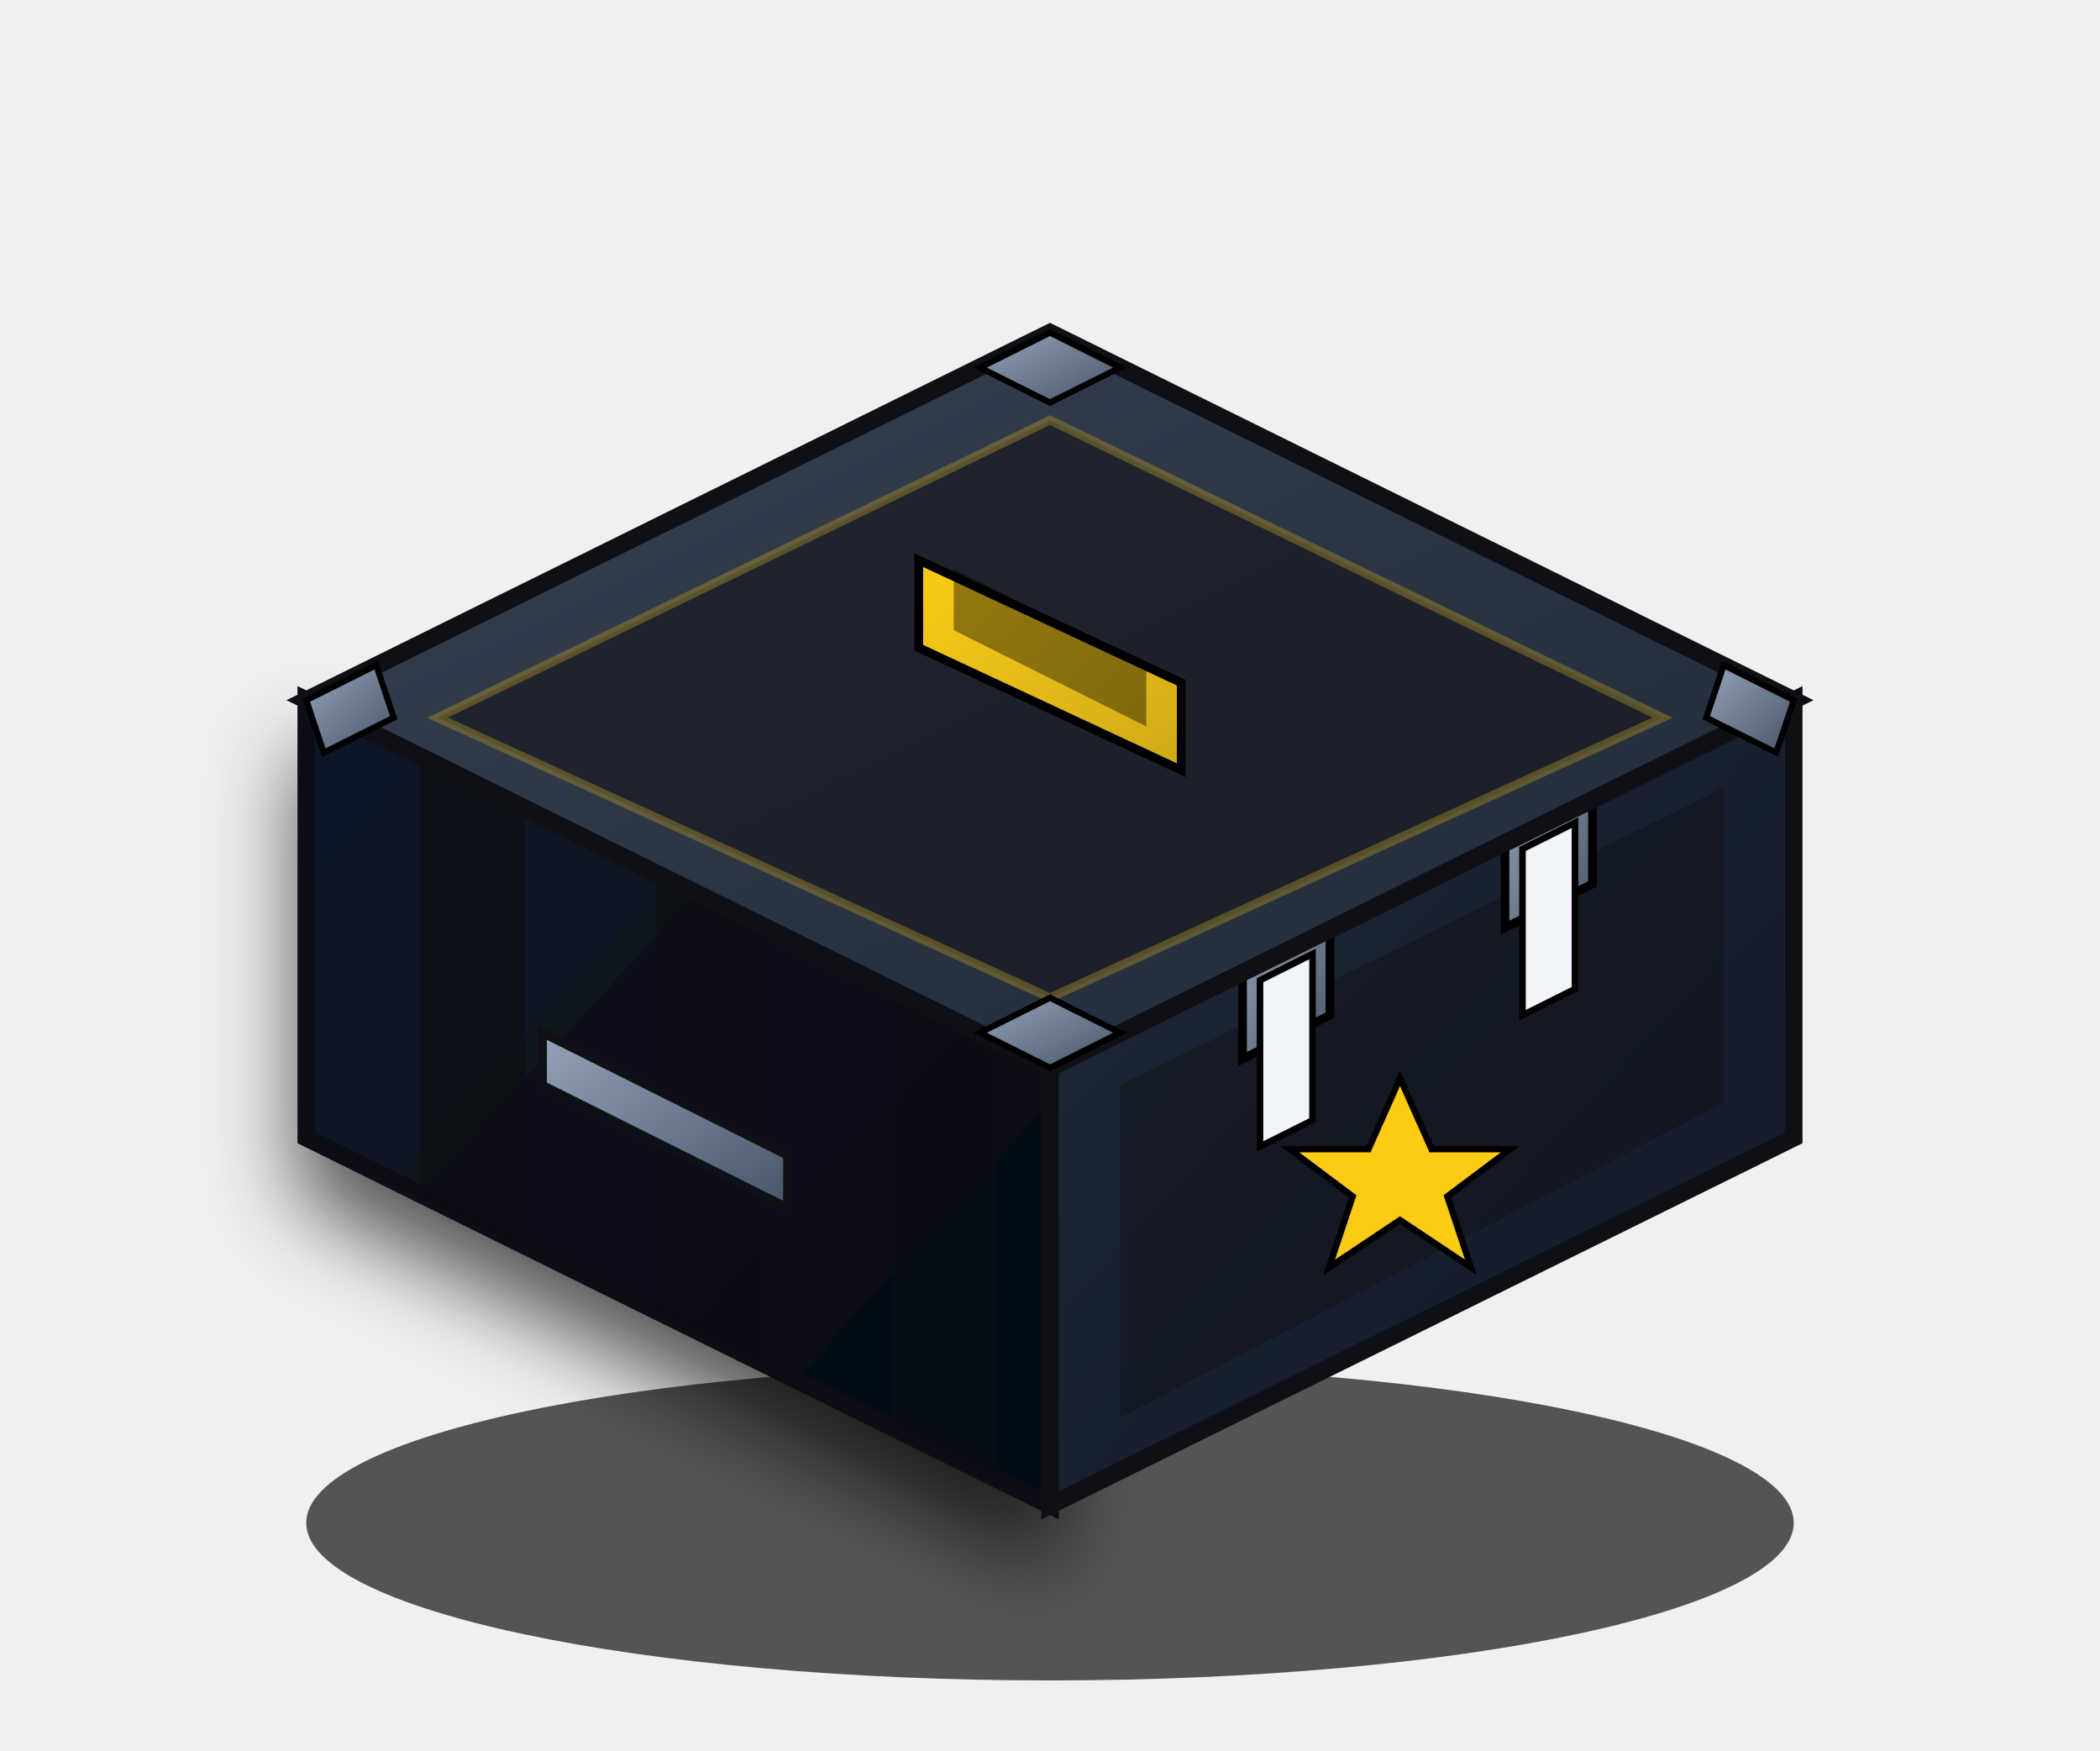
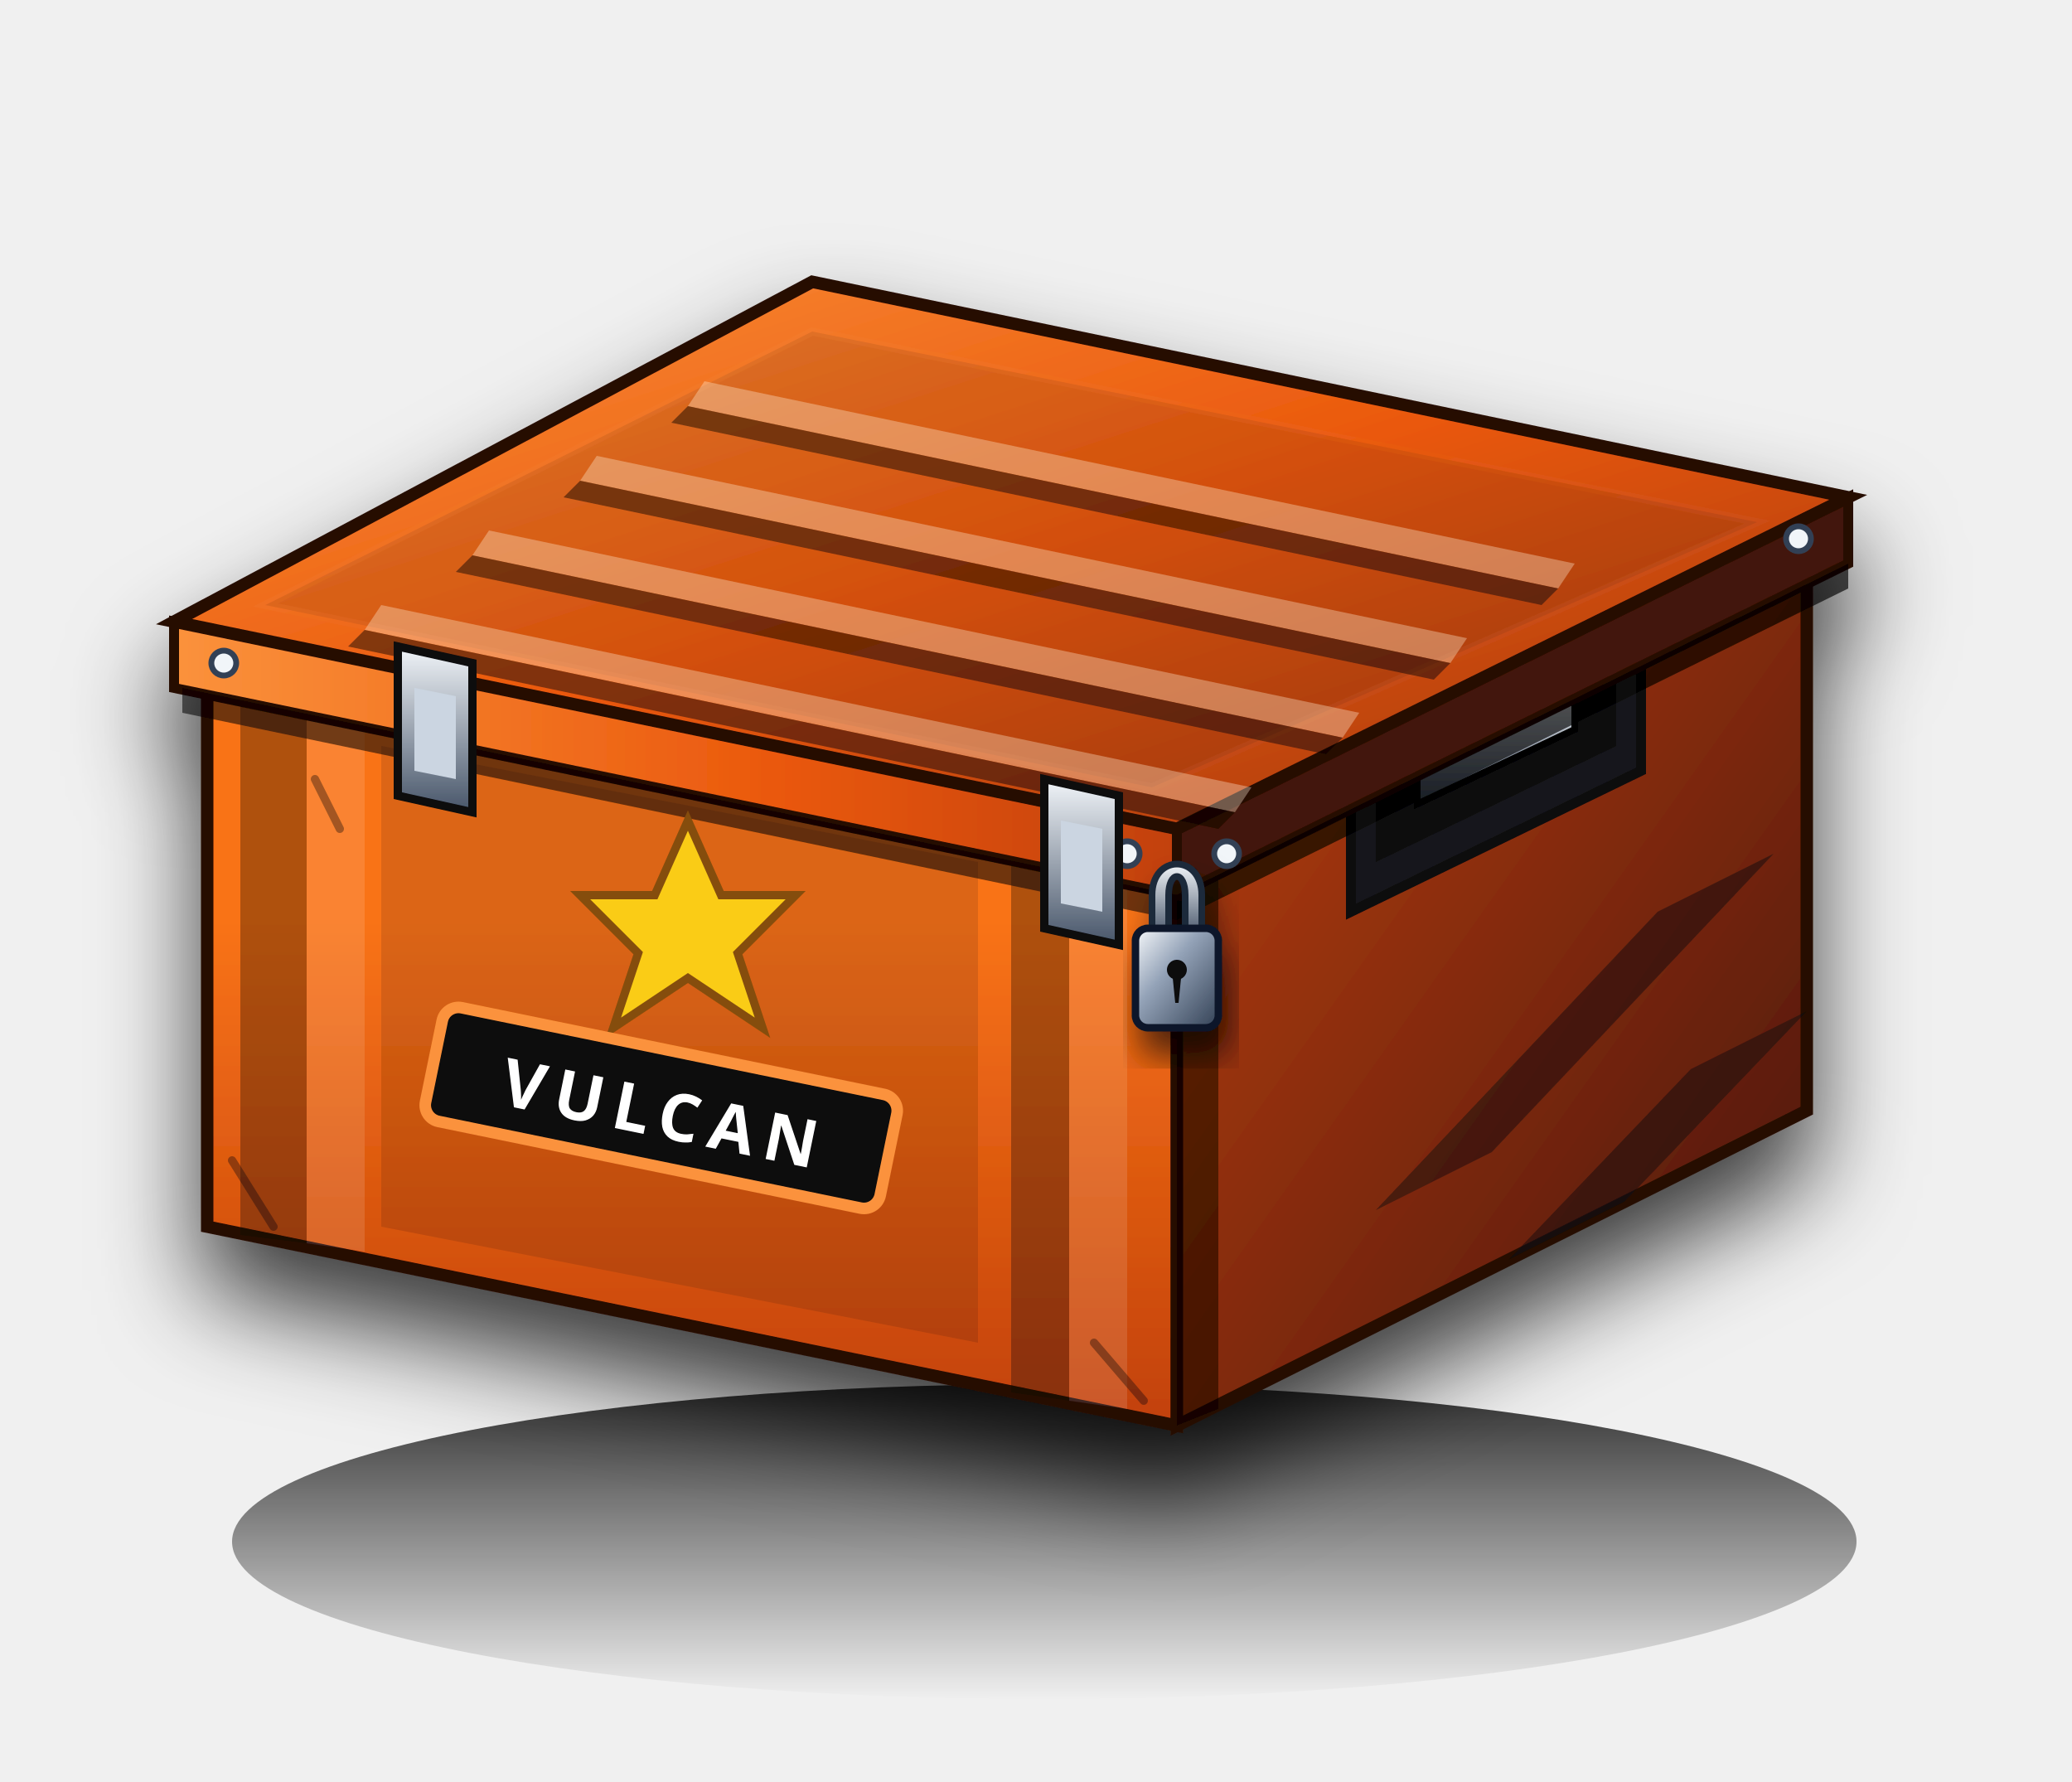
- <svg xmlns="http://www.w3.org/2000/svg" viewBox="0 0 240 200" width="100%" height="100%">
+ <svg xmlns="http://www.w3.org/2000/svg" viewBox="0 0 250 215" width="100%" height="100%">
  <defs>
-     <linearGradient id="topG" x1="0%" y1="0%" x2="100%" y2="100%">
-       <stop offset="0%" stop-color="#374151" />
-       <stop offset="100%" stop-color="#1f2937" />
+     <linearGradient id="groundG_0mtf0m" x1="0%" y1="0%" x2="0%" y2="100%">
+       <stop offset="0%" stop-color="#000000" stop-opacity="0.8" />
+       <stop offset="100%" stop-color="#000000" stop-opacity="0" />
    </linearGradient>
-     <linearGradient id="leftG" x1="0%" y1="0%" x2="100%" y2="100%">
-       <stop offset="0%" stop-color="#111827" />
-       <stop offset="100%" stop-color="#030712" />
+     <linearGradient id="topG_0mtf0m" x1="0%" y1="0%" x2="100%" y2="100%">
+       <stop offset="0%" stop-color="#fb923c" />
+       <stop offset="50%" stop-color="#ea580c" />
+       <stop offset="100%" stop-color="#9a3412" />
    </linearGradient>
-     <linearGradient id="rightG" x1="0%" y1="0%" x2="100%" y2="100%">
-       <stop offset="0%" stop-color="#1f2937" />
-       <stop offset="100%" stop-color="#111827" />
+     <linearGradient id="frontG_0mtf0m" x1="0%" y1="0%" x2="0%" y2="100%">
+       <stop offset="0%" stop-color="#f97316" />
+       <stop offset="35%" stop-color="#f97316" />
+       <stop offset="100%" stop-color="#c2410c" />
    </linearGradient>
-     <linearGradient id="accentG" x1="0%" y1="0%" x2="100%" y2="100%">
-       <stop offset="0%" stop-color="#facc15" />
-       <stop offset="100%" stop-color="#facc15" stop-opacity="0.8" />
+     <linearGradient id="sideG_0mtf0m" x1="0%" y1="0%" x2="100%" y2="100%">
+       <stop offset="0%" stop-color="#c2410c" />
+       <stop offset="100%" stop-color="#431407" />
    </linearGradient>
-     <linearGradient id="metalG" x1="0%" y1="0%" x2="100%" y2="100%">
-       <stop offset="0%" stop-color="#94a3b8" />
+     <linearGradient id="rimG_0mtf0m" x1="0%" y1="0%" x2="100%" y2="0%">
+       <stop offset="0%" stop-color="#fb923c" />
+       <stop offset="60%" stop-color="#ea580c" />
+       <stop offset="100%" stop-color="#c2410c" />
+     </linearGradient>
+     <linearGradient id="padlockG_0mtf0m" x1="0%" y1="0%" x2="100%" y2="100%">
+       <stop offset="0%" stop-color="#f8fafc" />
+       <stop offset="40%" stop-color="#94a3b8" />
+       <stop offset="100%" stop-color="#334155" />
+     </linearGradient>
+     <linearGradient id="steelG_0mtf0m" x1="0%" y1="0%" x2="0%" y2="100%">
+       <stop offset="0%" stop-color="#f1f5f9" />
      <stop offset="100%" stop-color="#475569" />
    </linearGradient>
-     <filter id="shadow" x="-20%" y="-20%" width="140%" height="140%">
-       <feDropShadow dx="0" dy="6" stdDeviation="5" flood-color="#000" flood-opacity="0.65" />
+     <filter id="softShad_0mtf0m" x="-30%" y="-30%" width="160%" height="160%">
+       <feDropShadow dx="0" dy="7" stdDeviation="6" flood-color="#000000" flood-opacity="0.75" />
+     </filter>
+     <filter id="lockShad_0mtf0m" x="-25%" y="-25%" width="150%" height="150%">
+       <feDropShadow dx="1" dy="3" stdDeviation="2" flood-color="#000000" flood-opacity="0.65" />
    </filter>
  </defs>
-   <ellipse cx="120" cy="174" rx="85" ry="18" fill="#000000" opacity="0.65" />
-   <polygon points="35,80 120,122 120,172 35,130" fill="url(#leftG)" stroke="#0f1015" stroke-width="2" filter="url(#shadow)" />
-   <polygon points="48,87 60,93 60,143 48,137" fill="#0c0d12" opacity="0.6" />
-   <polygon points="75,100 87,106 87,156 75,150" fill="#0c0d12" opacity="0.6" />
-   <polygon points="102,113 114,119 114,169 102,163" fill="#0c0d12" opacity="0.6" />
-   <polygon points="62,118 90,132 90,138 62,124" fill="url(#metalG)" stroke="#0f1015" stroke-width="1" />
-   <polygon points="120,122 205,80 205,130 120,172" fill="url(#rightG)" stroke="#0f1015" stroke-width="2" />
-   <polygon points="128,124 197,90 197,126 128,162" fill="#0c0d12" opacity="0.4" />
-   <polygon points="142,108 152,103 152,116 142,121" fill="url(#metalG)" stroke="#000" stroke-width="1" />
-   <polygon points="144,112 150,109 150,128 144,131" fill="#f1f5f9" stroke="#000" stroke-width="0.75" />
-   <polygon points="172,93 182,88 182,101 172,106" fill="url(#metalG)" stroke="#000" stroke-width="1" />
-   <polygon points="174,97 180,94 180,113 174,116" fill="#f1f5f9" stroke="#000" stroke-width="0.75" />
-   <g transform="translate(160, 134) scale(0.9)">
-     <polygon points="0,-12 4,-3 14,-3 6,3 9,12 0,6 -9,12 -6,3 -14,-3 -4,-3" fill="#facc15" stroke="#000" stroke-width="0.8" />
+   <ellipse cx="126" cy="186" rx="98" ry="19" fill="url(#groundG_0mtf0m)" />
+   <g filter="url(#softShad_0mtf0m)">
+     <polygon points="25,78 142,102 142,172 25,148" fill="url(#frontG_0mtf0m)" stroke="#270a03" stroke-width="1.5" />
+     <polygon points="29,81 37,83 37,150 29,149" fill="#000000" opacity="0.3" />
+     <polygon points="37,83 44,84 44,151 37,150" fill="#ffffff" opacity="0.12" />
+     <polygon points="122,100 129,101 129,169 122,168" fill="#000000" opacity="0.3" />
+     <polygon points="129,101 136,102 136,170 129,169" fill="#ffffff" opacity="0.12" />
+     <polygon points="46,90 118,104 118,162 46,148" fill="#000000" opacity="0.12" />
+     <path d="M 28,140 L 33,148 M 132,162 L 138,169 M 38,94 L 41,100" stroke="#000000" opacity="0.35" stroke-width="1" stroke-linecap="round" />
+     <polygon points="142,102 218,64 218,134 142,172" fill="url(#sideG_0mtf0m)" stroke="#270a03" stroke-width="1.5" />
+     <polygon points="142,102 147,100 147,170 142,172" fill="#000000" opacity="0.45" />
+     <g opacity="0.45">
+       <polygon points="166,146 180,139 214,103 200,110" fill="#09090b" />
+       <polygon points="182,152 196,145 218,122 204,129" fill="#09090b" />
+     </g>
+     <polygon points="163,88 198,71 198,93 163,110" fill="#18181b" stroke="#09090b" stroke-width="1.2" />
+     <polygon points="166,90 195,76 195,90 166,104" fill="#09090b" />
+     <polygon points="171,92 190,83 190,88 171,97" fill="url(#steelG_0mtf0m)" stroke="#000000" stroke-width="0.8" />
+     <polygon points="21,75 142,100 142,108 21,83" fill="url(#rimG_0mtf0m)" stroke="#270a03" stroke-width="1.2" />
+     <polygon points="142,100 223,60 223,68 142,108" fill="#431407" stroke="#270a03" stroke-width="1.2" />
+     <polygon points="22,83 142,108 142,111 22,86" fill="#000000" opacity="0.55" />
+     <polygon points="142,108 223,68 223,71 142,111" fill="#000000" opacity="0.65" />
+     <polygon points="98,34 223,60 142,100 21,75" fill="url(#topG_0mtf0m)" stroke="#270a03" stroke-width="1.5" />
+     <polygon points="98,40 212,63 139,95 32,73" fill="#000000" opacity="0.1" stroke="#ffffff" stroke-opacity="0.18" stroke-width="1" />
+     <polygon points="85,46 190,68 188,71 83,49" fill="#ffedd5" opacity="0.35" />
+     <polygon points="83,49 188,71 186,73 81,51" fill="#000000" opacity="0.45" />
+     <polygon points="72,55 177,77 175,80 70,58" fill="#ffedd5" opacity="0.35" />
+     <polygon points="70,58 175,80 173,82 68,60" fill="#000000" opacity="0.45" />
+     <polygon points="59,64 164,86 162,89 57,67" fill="#ffedd5" opacity="0.35" />
+     <polygon points="57,67 162,89 160,91 55,69" fill="#000000" opacity="0.45" />
+     <polygon points="46,73 151,95 149,98 44,76" fill="#ffedd5" opacity="0.35" />
+     <polygon points="44,76 149,98 147,100 42,78" fill="#000000" opacity="0.45" />
+     <circle cx="27" cy="80" r="1.5" fill="#f1f5f9" stroke="#334155" stroke-width="0.7" />
+     <circle cx="136" cy="103" r="1.5" fill="#f1f5f9" stroke="#334155" stroke-width="0.7" />
+     <circle cx="148" cy="103" r="1.5" fill="#f1f5f9" stroke="#334155" stroke-width="0.7" />
+     <circle cx="217" cy="65" r="1.5" fill="#f1f5f9" stroke="#334155" stroke-width="0.7" />
+     <polygon points="48,78 57,80 57,98 48,96" fill="url(#steelG_0mtf0m)" stroke="#09090b" stroke-width="1" />
+     <polygon points="50,83 55,84 55,94 50,93" fill="#cbd5e1" />
+     <polygon points="126,94 135,96 135,114 126,112" fill="url(#steelG_0mtf0m)" stroke="#09090b" stroke-width="1" />
+     <polygon points="128,99 133,100 133,110 128,109" fill="#cbd5e1" />
+     <g transform="translate(83, 118)">
+       <g transform="translate(0, -6)">
+         <polygon points="0,-13 4,-4 13,-4 6,3 9,12 0,6 -9,12 -6,3 -13,-4 -4,-4" fill="#facc15" stroke="#854d0e" stroke-width="1" />
+       </g>
+       <g transform="rotate(11.6) translate(0, 16)">
+         <rect x="-28" y="-7" width="56" height="14" rx="2" fill="#09090b" stroke="#fb923c" stroke-width="1.4" />
+         <text x="0" y="3.5" font-family="'Impact', 'Arial Black', sans-serif" font-size="8" font-weight="900" fill="#ffffff" text-anchor="middle" letter-spacing="1.2">VULCAN</text>
+       </g>
+     </g>
+     <g transform="translate(136, 108)" filter="url(#lockShad_0mtf0m)">
+       <path d="M 3,0 C 3,-5 9,-5 9,0 L 9,5 L 7,5 L 7,0 C 7,-3 5,-3 5,0 L 5,5 L 3,5 Z" fill="url(#steelG_0mtf0m)" stroke="#1e293b" stroke-width="0.8" />
+       <rect x="1" y="4" width="10" height="12" rx="1.5" fill="url(#padlockG_0mtf0m)" stroke="#0f172a" stroke-width="0.9" />
+       <circle cx="6" cy="9" r="1.2" fill="#09090b" />
+       <polygon points="5.4,9 6.6,9 6.2,13 5.8,13" fill="#09090b" />
+     </g>
  </g>
-   <polygon points="120,38 205,80 120,122 35,80" fill="url(#topG)" stroke="#0f1015" stroke-width="2" />
-   <polygon points="120,48 190,82 120,114 50,82" fill="#151720" opacity="0.65" stroke="#facc15" stroke-opacity="0.4" stroke-width="1" />
-   <polygon points="120,38 128,42 120,46 112,42" fill="url(#metalG)" stroke="#000" stroke-width="0.7" />
-   <polygon points="205,80 197,76 195,82 203,86" fill="url(#metalG)" stroke="#000" stroke-width="0.7" />
-   <polygon points="120,122 128,118 120,114 112,118" fill="url(#metalG)" stroke="#000" stroke-width="0.7" />
-   <polygon points="35,80 43,76 45,82 37,86" fill="url(#metalG)" stroke="#000" stroke-width="0.7" />
-   <polygon points="105,74 135,88 135,78 105,64" fill="url(#accentG)" stroke="#000" stroke-width="1" />
-   <polygon points="109,72 131,83 131,76 109,65" fill="#000" opacity="0.4" />
</svg>
